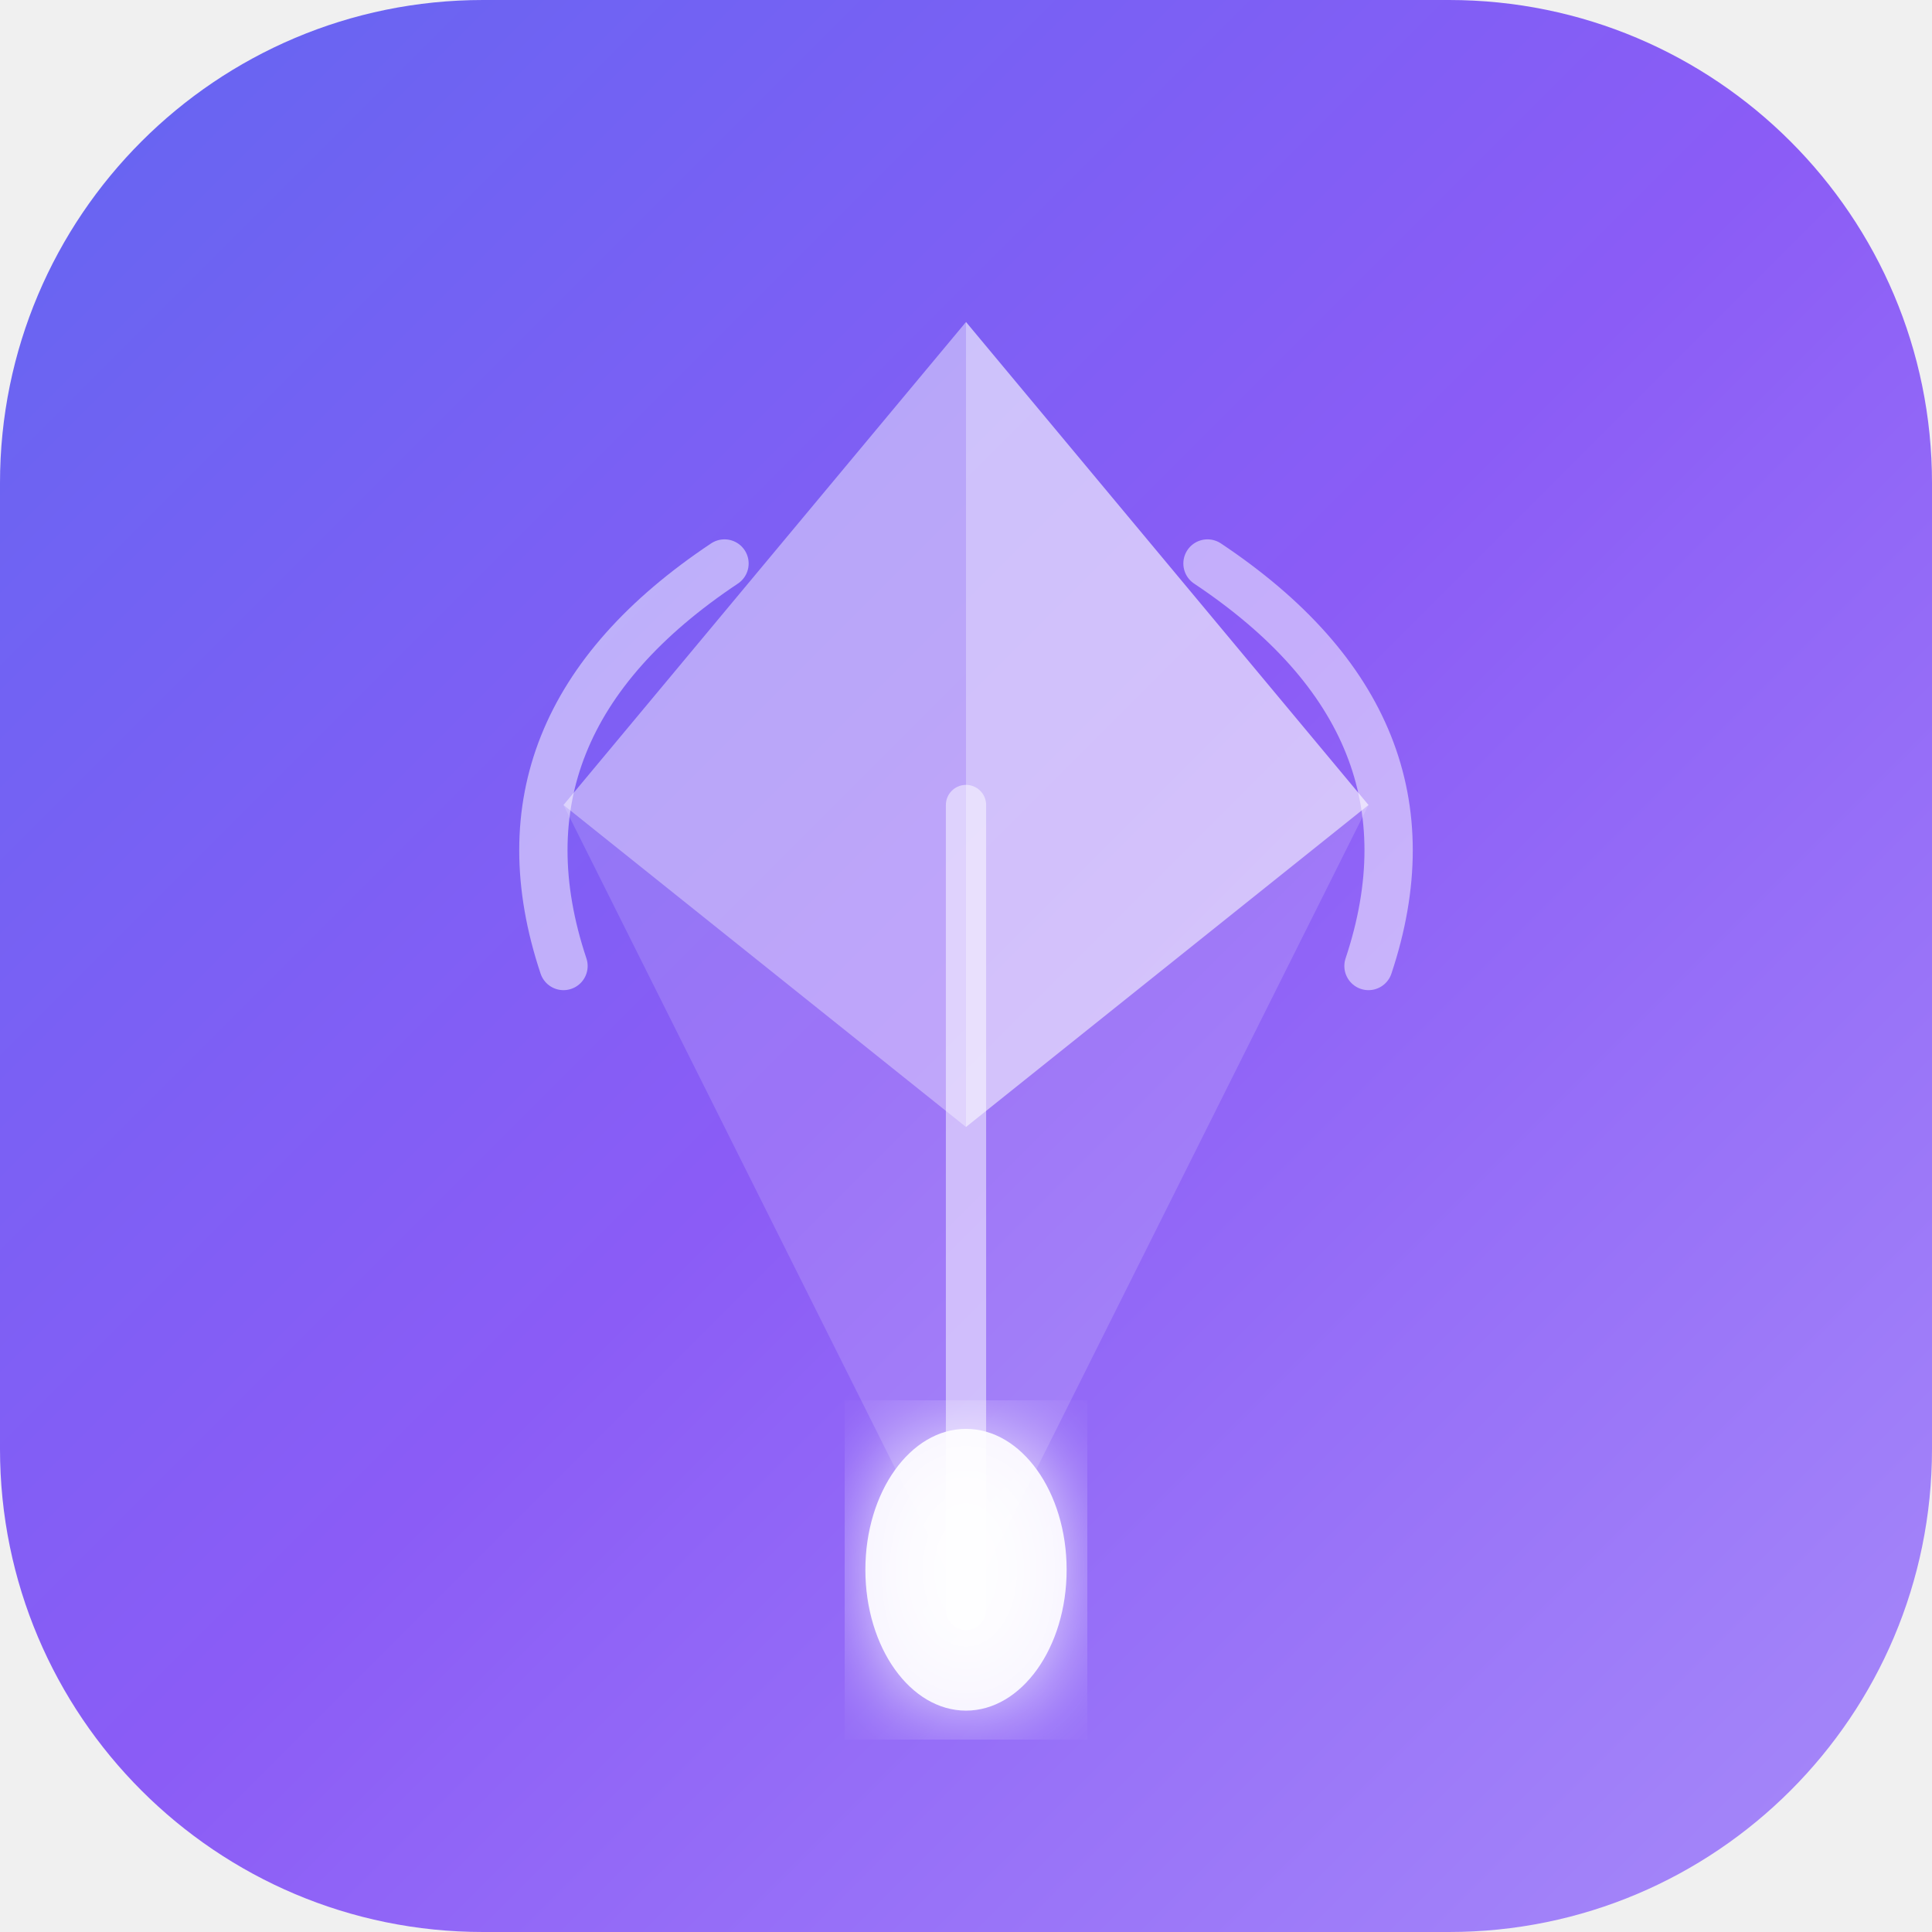
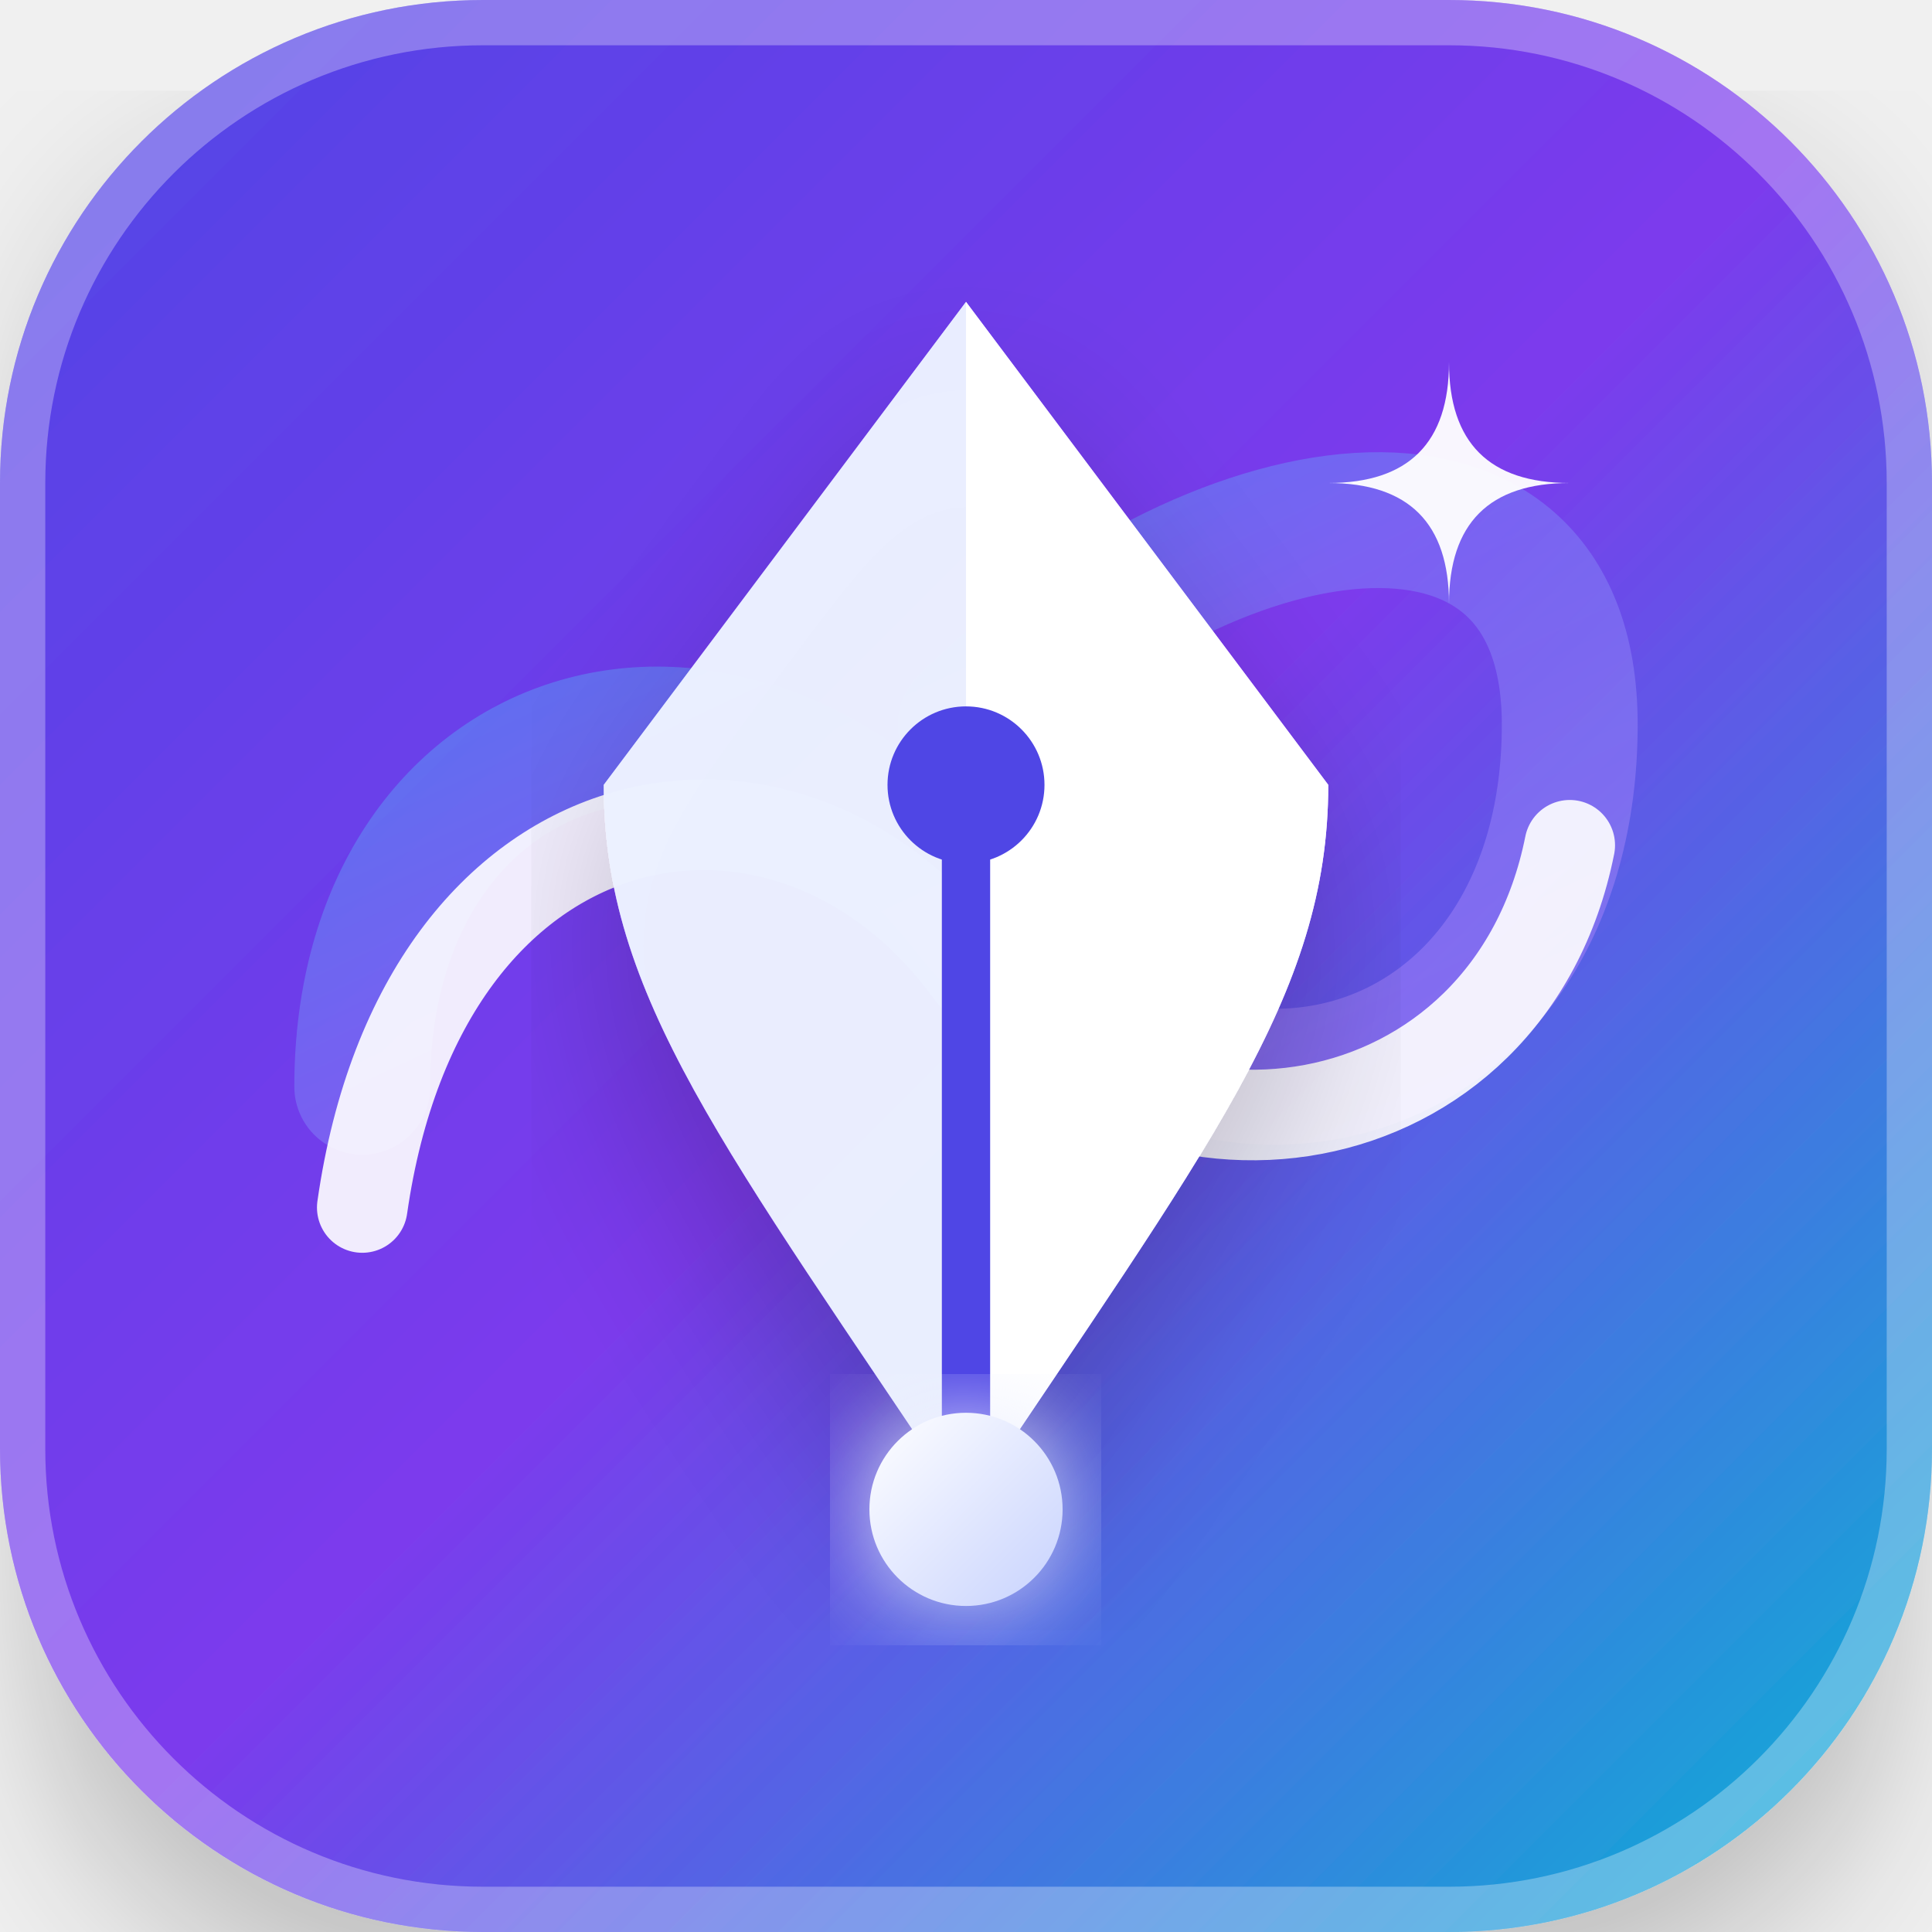
- <svg xmlns="http://www.w3.org/2000/svg" viewBox="0 0 48 48" fill="none">
+ <svg xmlns="http://www.w3.org/2000/svg" viewBox="0 0 64 64" fill="none">
  <defs>
-     <linearGradient id="logoGrad" x1="0" y1="0" x2="1" y2="1">
-       <stop offset="0%" stop-color="#6366f1" />
-       <stop offset="50%" stop-color="#8b5cf6" />
-       <stop offset="100%" stop-color="#a78bfa" />
+     <linearGradient id="logoBgGrad" x1="0%" y1="0%" x2="100%" y2="100%">
+       <stop offset="0%" stop-color="#4f46e5" />
+       <stop offset="50%" stop-color="#7c3aed" />
+       <stop offset="100%" stop-color="#06b6d4" />
    </linearGradient>
-     <linearGradient id="nibGrad" x1="0" y1="0" x2="0" y2="1">
-       <stop offset="0%" stop-color="#4f46e5" />
-       <stop offset="100%" stop-color="#7c3aed" />
+     <linearGradient id="logoSparkGrad" x1="0%" y1="0%" x2="100%" y2="100%">
+       <stop offset="0%" stop-color="#ffffff" />
+       <stop offset="100%" stop-color="#c7d2fe" />
    </linearGradient>
-     <filter id="glow">
-       <feGaussianBlur stdDeviation="1.2" result="blur" />
+     <linearGradient id="logoRibbonGrad" x1="0%" y1="0%" x2="100%" y2="100%">
+       <stop offset="0%" stop-color="#38bdf8" />
+       <stop offset="50%" stop-color="#818cf8" />
+       <stop offset="100%" stop-color="#c084fc" />
+     </linearGradient>
+     <filter id="logoGlow" x="-20%" y="-20%" width="140%" height="140%">
+       <feGaussianBlur stdDeviation="1.8" result="blur" />
      <feMerge>
        <feMergeNode in="blur" />
        <feMergeNode in="SourceGraphic" />
      </feMerge>
    </filter>
+     <filter id="logoDropShadow" x="-10%" y="-10%" width="120%" height="120%">
+       <feDropShadow dx="0" dy="3" stdDeviation="3" flood-color="#000" flood-opacity="0.22" />
+     </filter>
  </defs>
-   <rect width="48" height="48" rx="12" fill="url(#logoGrad)" />
-   <path d="M24 8 L34 20 L24 40 L14 20 Z" fill="white" fill-opacity="0.15" />
-   <path d="M24 8 L14 20 L24 28 Z" fill="white" fill-opacity="0.35" />
-   <path d="M24 8 L34 20 L24 28 Z" fill="white" fill-opacity="0.55" />
-   <line x1="24" y1="20" x2="24" y2="40" stroke="white" stroke-width="1" stroke-opacity="0.5" stroke-linecap="round" />
-   <ellipse cx="24" cy="39" rx="2.5" ry="3.5" fill="white" fill-opacity="0.9" filter="url(#glow)" />
-   <path d="M18 14 Q12 18 14 24" stroke="white" stroke-width="1.2" stroke-opacity="0.5" fill="none" stroke-linecap="round" />
-   <path d="M30 14 Q36 18 34 24" stroke="white" stroke-width="1.2" stroke-opacity="0.5" fill="none" stroke-linecap="round" />
+   <rect width="64" height="64" rx="16" fill="url(#logoBgGrad)" filter="url(#logoDropShadow)" />
+   <rect x="0.75" y="0.75" width="62.5" height="62.5" rx="15.25" stroke="rgba(255, 255, 255, 0.3)" stroke-width="1.5" fill="none" />
+   <path d="M12 36 C12 24, 24 20, 32 30 C40 40, 52 36, 52 24 C52 14, 40 16, 32 24" stroke="url(#logoRibbonGrad)" stroke-width="4.5" stroke-linecap="round" stroke-linejoin="round" opacity="0.45" fill="none" />
+   <path d="M12 40 C14 26, 26 24, 32 32 C38 40, 50 38, 52 28" stroke="#ffffff" stroke-width="3" stroke-linecap="round" stroke-linejoin="round" opacity="0.9" fill="none" />
+   <path d="M32 10 L44 26 C44 33, 40 38, 32 50 C24 38, 20 33, 20 26 Z" fill="white" fill-opacity="0.95" filter="url(#logoDropShadow)" />
+   <path d="M32 10 L20 26 C20 33, 24 38, 32 50 Z" fill="#e0e7ff" fill-opacity="0.6" />
+   <path d="M32 10 L44 26 C44 33, 40 38, 32 50 Z" fill="#ffffff" fill-opacity="0.95" />
+   <line x1="32" y1="26" x2="32" y2="48" stroke="#4f46e5" stroke-width="1.6" stroke-linecap="round" />
+   <circle cx="32" cy="26" r="2.6" fill="#4f46e5" />
+   <circle cx="32" cy="50" r="3.2" fill="url(#logoSparkGrad)" filter="url(#logoGlow)" />
+   <path d="M48 12 Q48 16 52 16 Q48 16 48 20 Q48 16 44 16 Q48 16 48 12 Z" fill="#ffffff" opacity="0.95" />
</svg>
